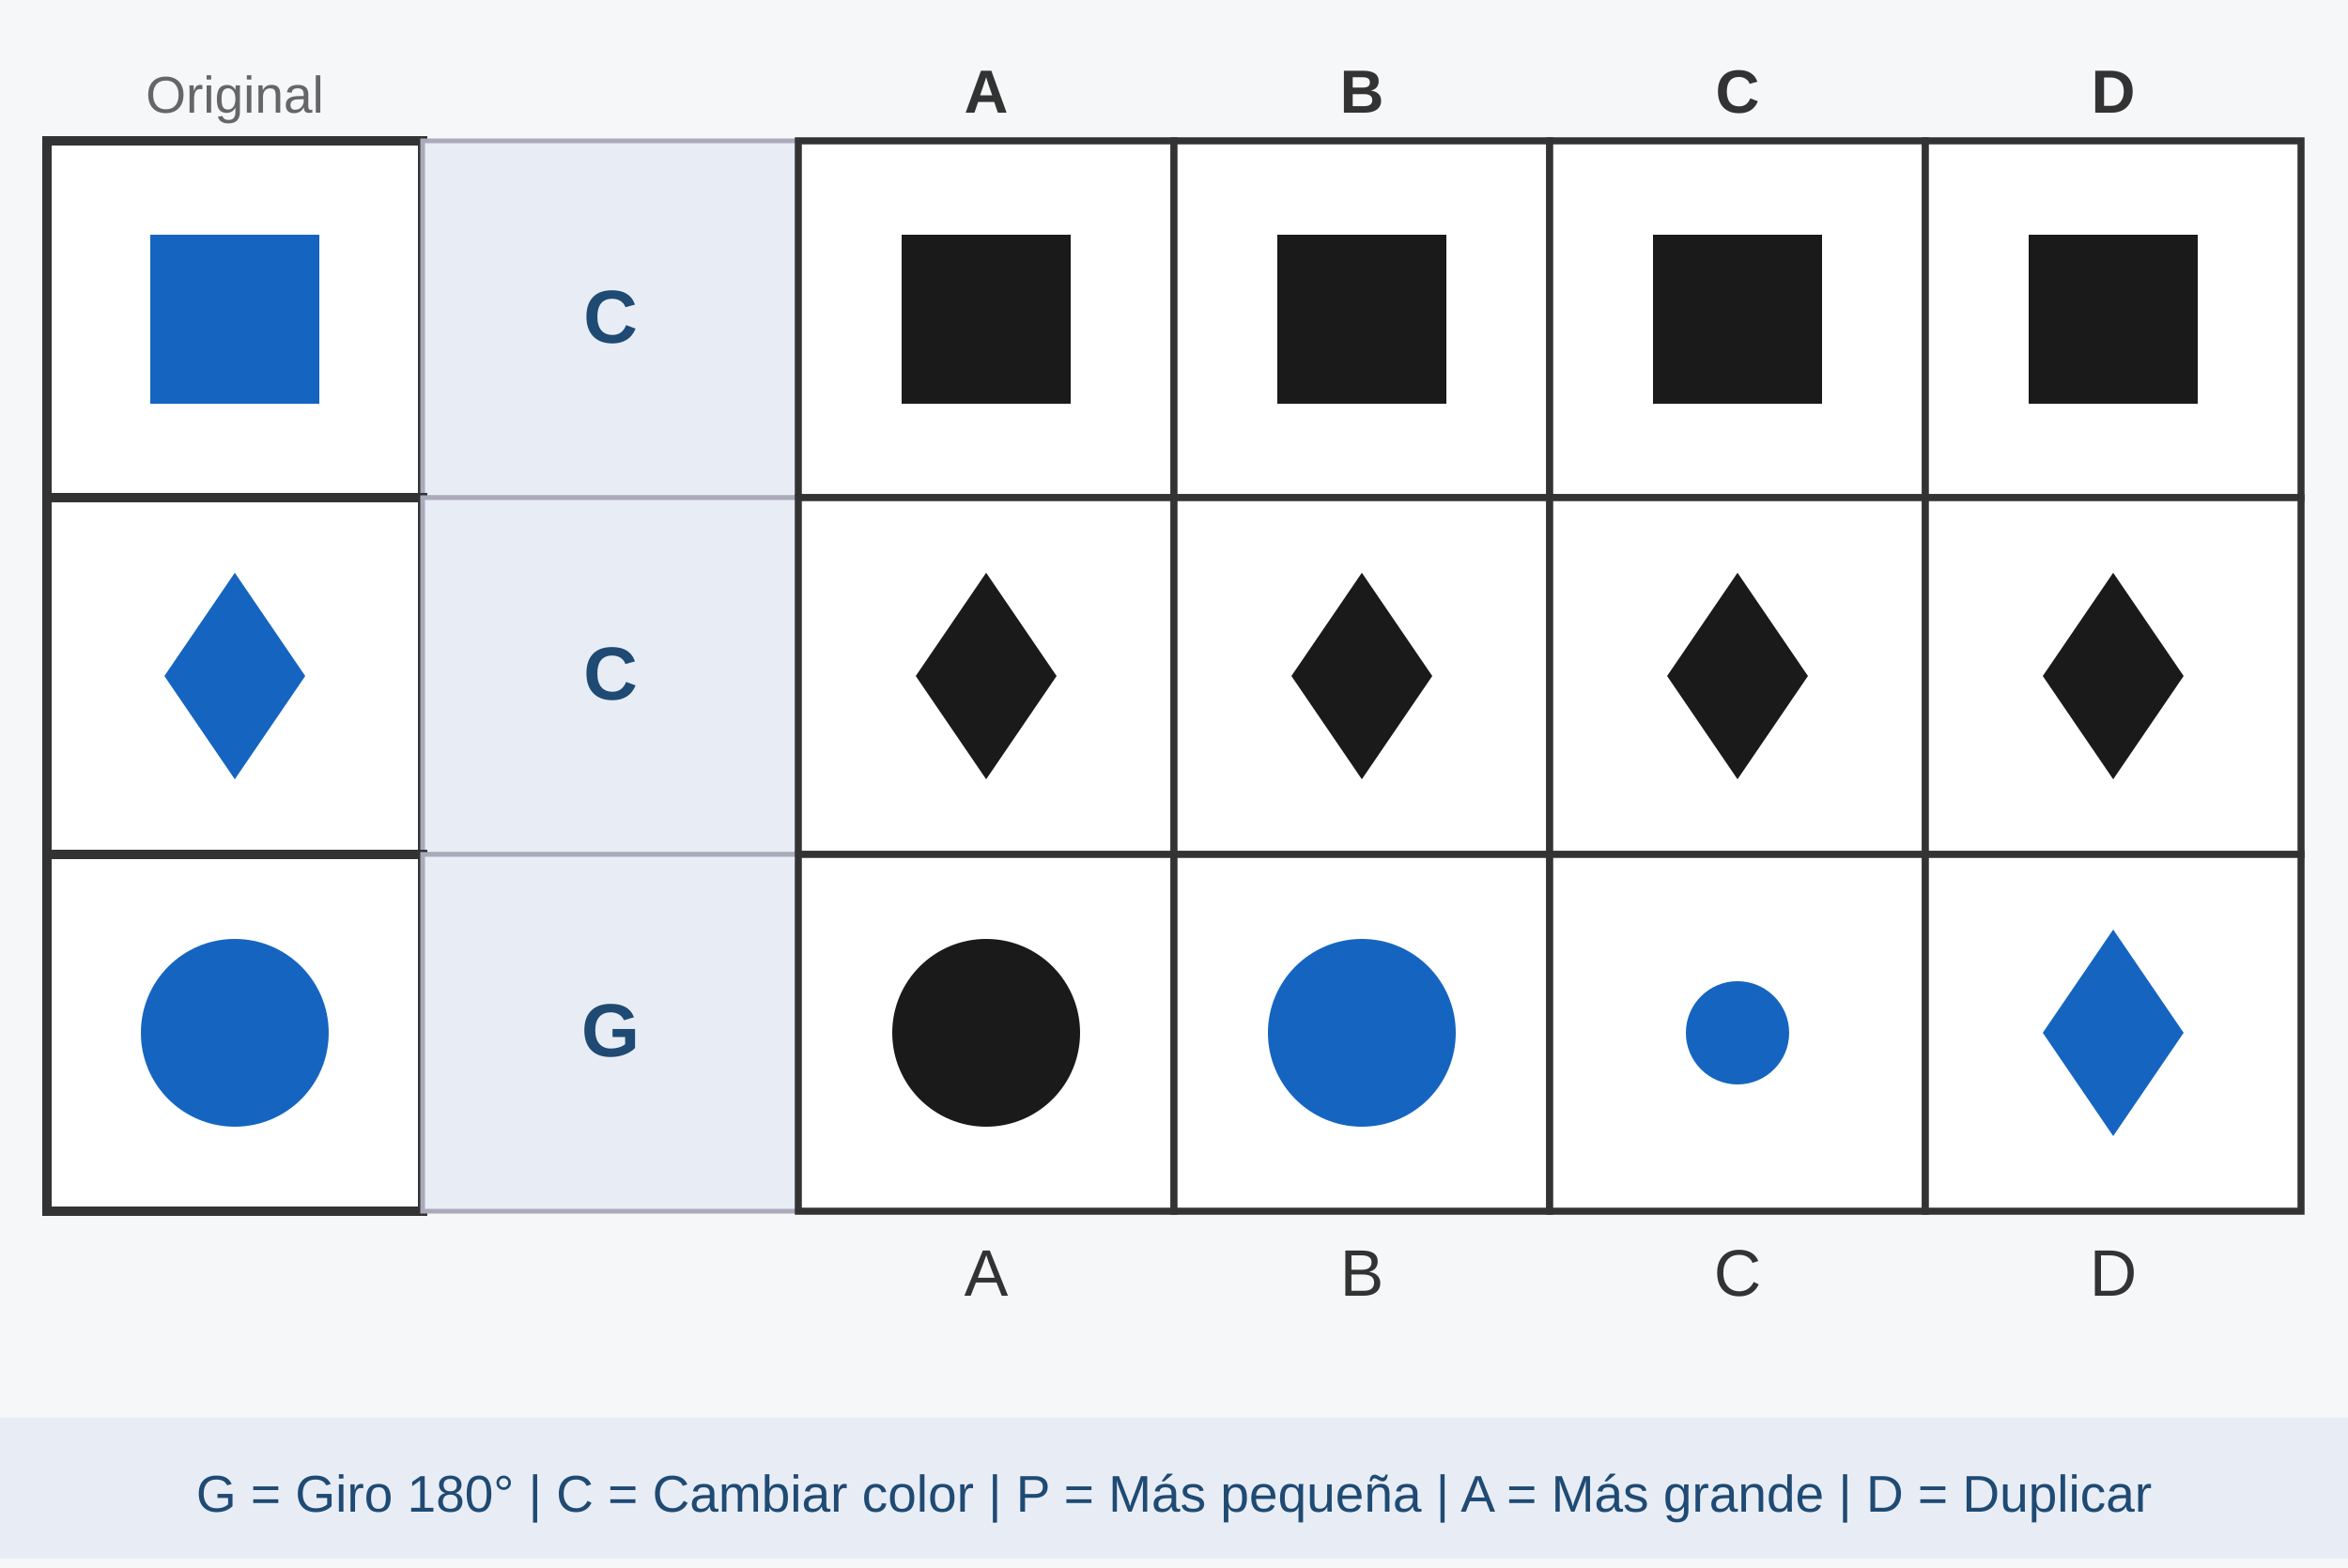
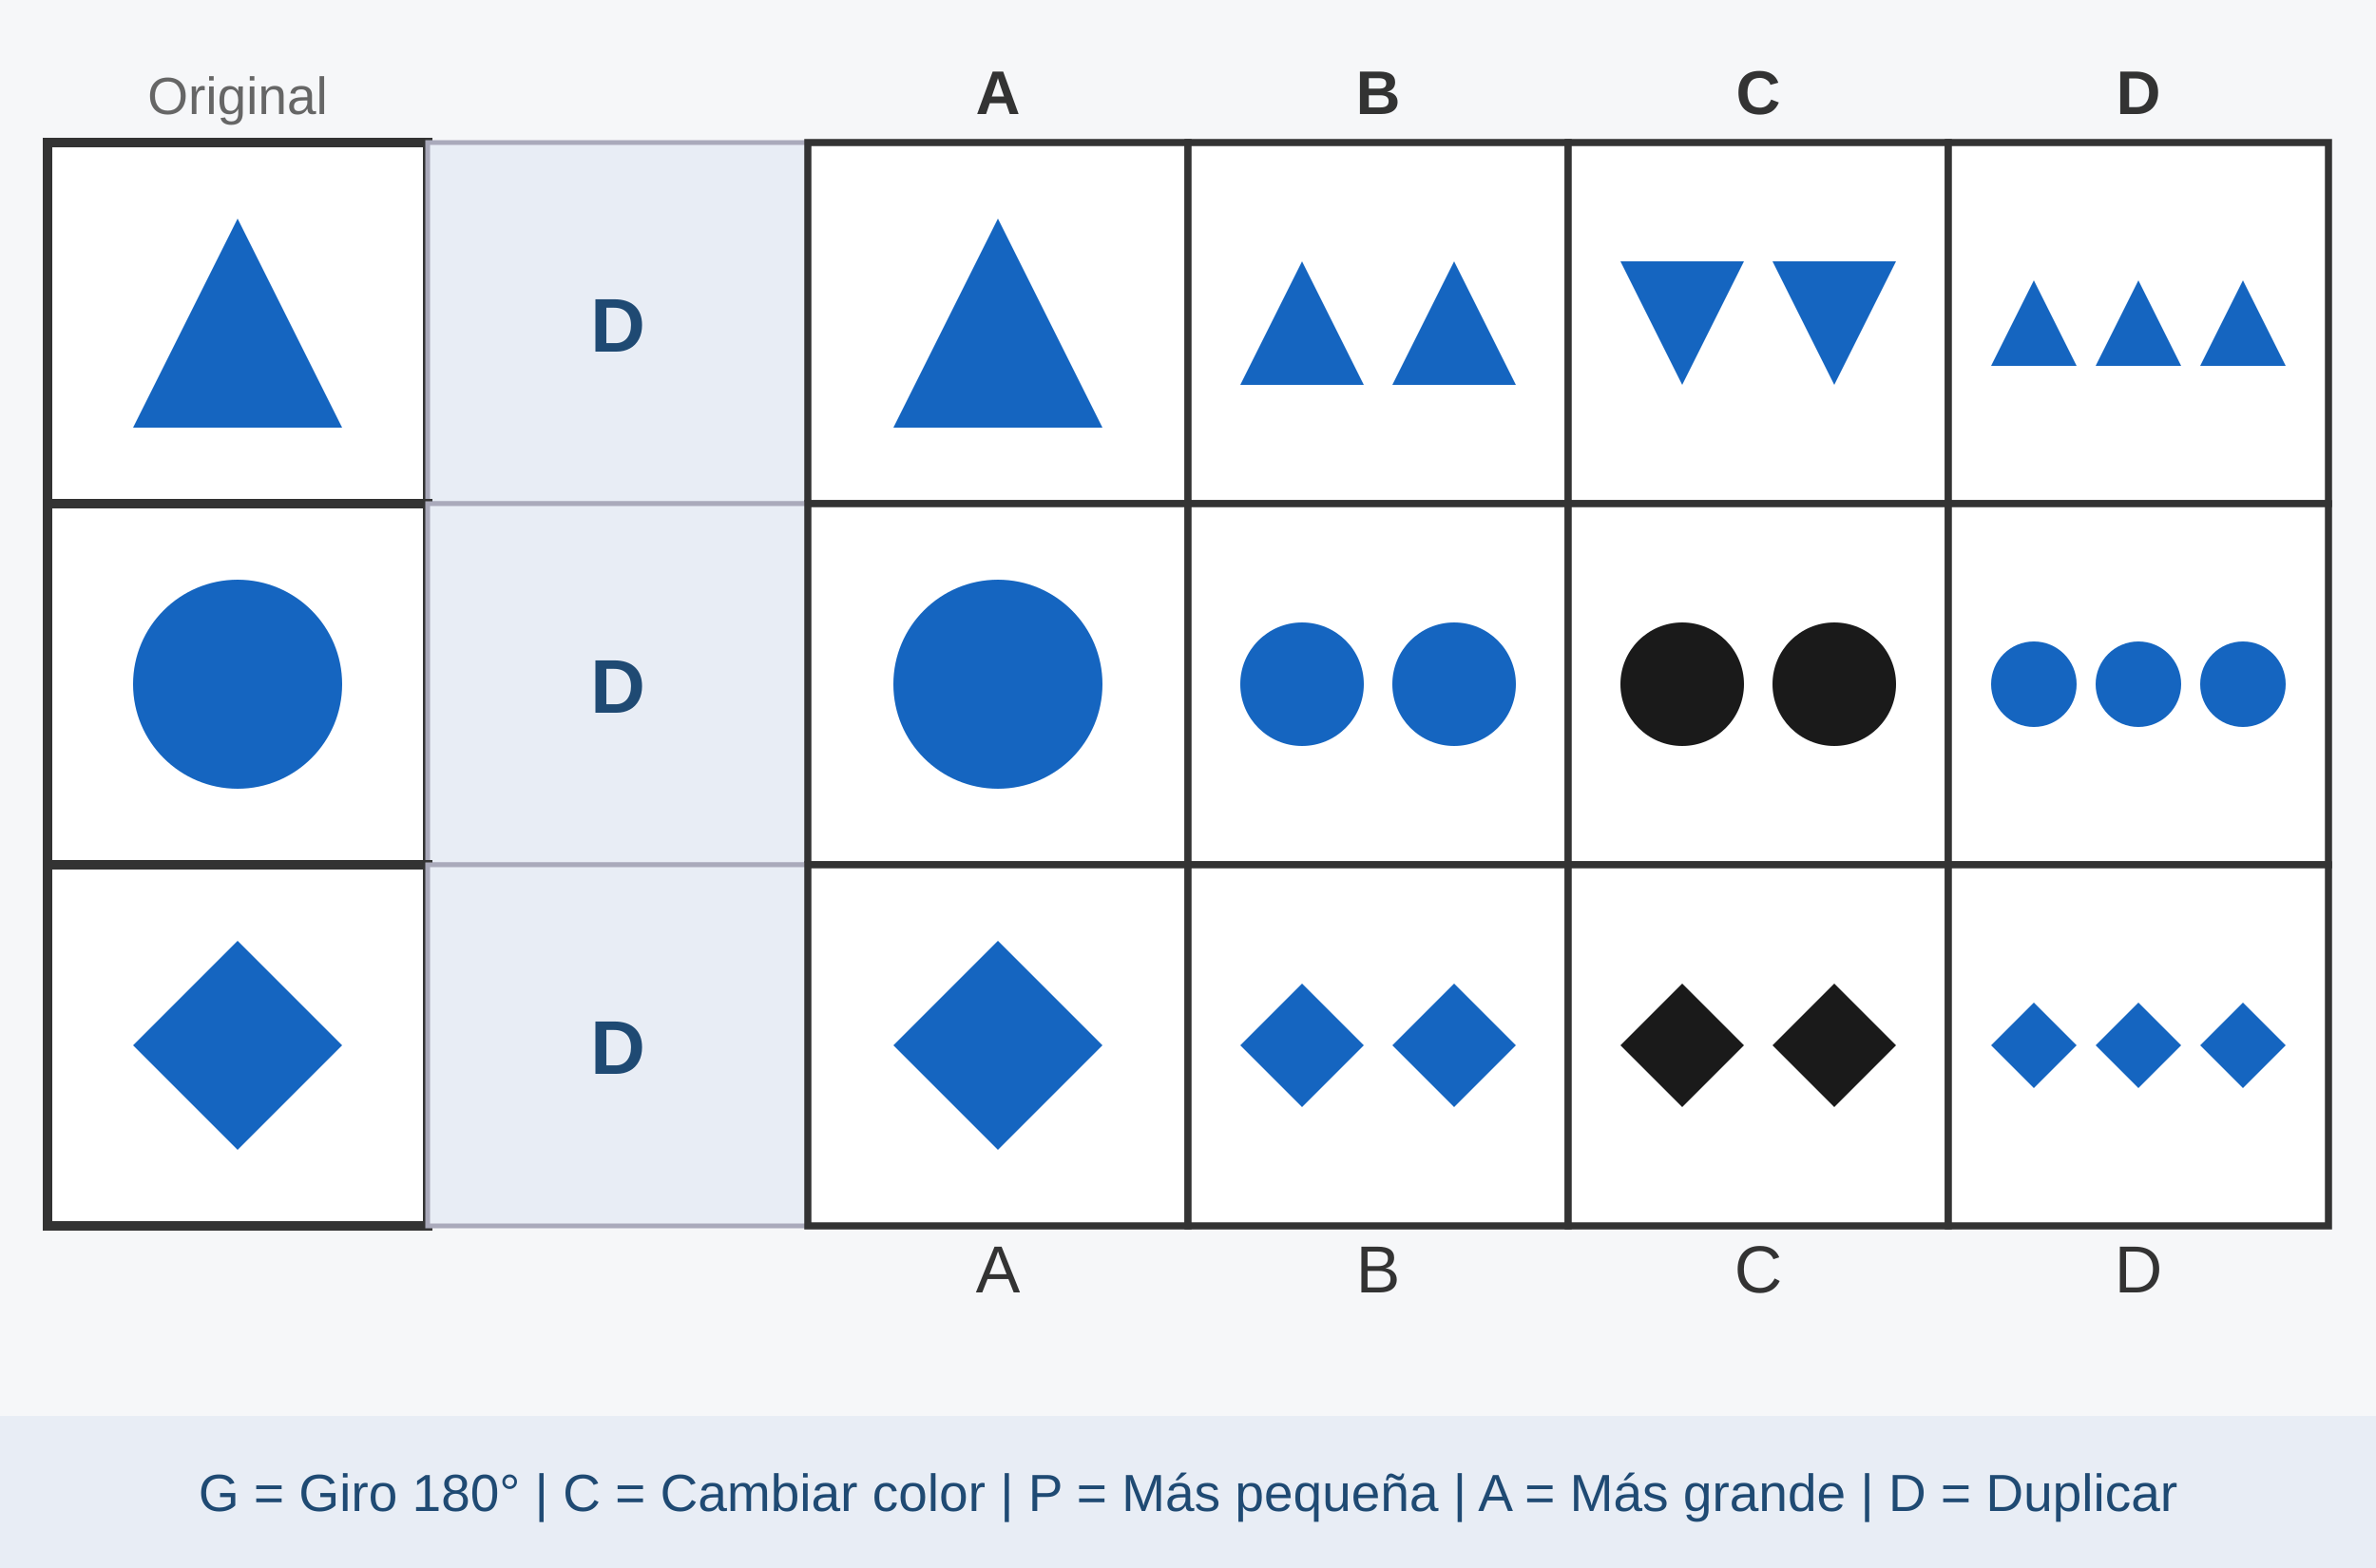
- <svg xmlns="http://www.w3.org/2000/svg" width="500" height="334" viewBox="0 0 500 334" font-family="Arial,sans-serif">
+ <svg xmlns="http://www.w3.org/2000/svg" width="500" height="330" viewBox="0 0 500 330" font-family="Arial,sans-serif">
  <rect width="100%" height="100%" fill="#f6f7f9" />
  <text x="50" y="24" font-size="11" fill="#666" text-anchor="middle">Original</text>
  <text x="210" y="24" font-size="13" font-weight="700" fill="#333" text-anchor="middle">A</text>
  <text x="290" y="24" font-size="13" font-weight="700" fill="#333" text-anchor="middle">B</text>
  <text x="370" y="24" font-size="13" font-weight="700" fill="#333" text-anchor="middle">C</text>
  <text x="450" y="24" font-size="13" font-weight="700" fill="#333" text-anchor="middle">D</text>
  <rect x="10" y="30" width="80" height="76" fill="white" stroke="#333" stroke-width="2" />
-   <rect x="32.0" y="50.0" width="36.0" height="36.0" fill="#1565C0" />
+   <polygon points="50.0,46.0 28.0,90.0 72.0,90.0" fill="#1565C0" />
  <rect x="90" y="30" width="80" height="76" fill="#e8edf5" stroke="#aab" stroke-width="1" />
-   <text x="130" y="73" font-size="16" font-weight="700" fill="#1f4a73" text-anchor="middle">C</text>
+   <text x="130" y="74" font-size="16" font-weight="700" fill="#1f4a73" text-anchor="middle">D</text>
  <rect x="170" y="30" width="80" height="76" fill="white" stroke="#333" stroke-width="1.5" />
-   <rect x="192.0" y="50.0" width="36.0" height="36.0" fill="#1a1a1a" />
+   <polygon points="210.0,46.0 188.0,90.0 232.0,90.0" fill="#1565C0" />
  <rect x="250" y="30" width="80" height="76" fill="white" stroke="#333" stroke-width="1.5" />
-   <rect x="272.0" y="50.0" width="36.0" height="36.0" fill="#1a1a1a" />
+   <polygon points="274.0,55.0 261.0,81.0 287.0,81.0" fill="#1565C0" />
+   <polygon points="306.0,55.0 293.0,81.0 319.0,81.0" fill="#1565C0" />
  <rect x="330" y="30" width="80" height="76" fill="white" stroke="#333" stroke-width="1.5" />
-   <rect x="352.0" y="50.0" width="36.0" height="36.0" fill="#1a1a1a" />
+   <polygon points="354.0,81.0 341.0,55.0 367.0,55.0" fill="#1565C0" />
+   <polygon points="386.0,81.0 373.0,55.0 399.0,55.0" fill="#1565C0" />
  <rect x="410" y="30" width="80" height="76" fill="white" stroke="#333" stroke-width="1.5" />
-   <rect x="432.0" y="50.0" width="36.0" height="36.0" fill="#1a1a1a" />
+   <polygon points="428.0,59.0 419.0,77.0 437.0,77.0" fill="#1565C0" />
+   <polygon points="450.0,59.0 441.0,77.0 459.0,77.0" fill="#1565C0" />
+   <polygon points="472.0,59.0 463.0,77.0 481.0,77.0" fill="#1565C0" />
  <rect x="10" y="106" width="80" height="76" fill="white" stroke="#333" stroke-width="2" />
-   <polygon points="50.0,122.0 65.0,144.0 50.0,166.0 35.0,144.0" fill="#1565C0" />
+   <circle cx="50.0" cy="144.0" r="22" fill="#1565C0" />
  <rect x="90" y="106" width="80" height="76" fill="#e8edf5" stroke="#aab" stroke-width="1" />
-   <text x="130" y="149" font-size="16" font-weight="700" fill="#1f4a73" text-anchor="middle">C</text>
+   <text x="130" y="150" font-size="16" font-weight="700" fill="#1f4a73" text-anchor="middle">D</text>
  <rect x="170" y="106" width="80" height="76" fill="white" stroke="#333" stroke-width="1.5" />
-   <polygon points="210.0,122.0 225.0,144.0 210.0,166.0 195.0,144.0" fill="#1a1a1a" />
+   <circle cx="210.0" cy="144.0" r="22" fill="#1565C0" />
  <rect x="250" y="106" width="80" height="76" fill="white" stroke="#333" stroke-width="1.5" />
-   <polygon points="290.0,122.0 305.0,144.0 290.0,166.0 275.0,144.0" fill="#1a1a1a" />
+   <circle cx="274.0" cy="144.0" r="13" fill="#1565C0" />
+   <circle cx="306.0" cy="144.0" r="13" fill="#1565C0" />
  <rect x="330" y="106" width="80" height="76" fill="white" stroke="#333" stroke-width="1.5" />
-   <polygon points="370.0,122.0 385.0,144.0 370.0,166.0 355.0,144.0" fill="#1a1a1a" />
+   <circle cx="354.0" cy="144.0" r="13" fill="#1a1a1a" />
+   <circle cx="386.0" cy="144.0" r="13" fill="#1a1a1a" />
  <rect x="410" y="106" width="80" height="76" fill="white" stroke="#333" stroke-width="1.5" />
-   <polygon points="450.0,122.0 465.0,144.0 450.0,166.0 435.0,144.0" fill="#1a1a1a" />
+   <circle cx="428.0" cy="144.0" r="9" fill="#1565C0" />
+   <circle cx="450.0" cy="144.0" r="9" fill="#1565C0" />
+   <circle cx="472.0" cy="144.0" r="9" fill="#1565C0" />
  <rect x="10" y="182" width="80" height="76" fill="white" stroke="#333" stroke-width="2" />
-   <circle cx="50.0" cy="220.0" r="20.0" fill="#1565C0" />
+   <polygon points="50.0,198.0 72.0,220.0 50.0,242.0 28.0,220.0" fill="#1565C0" />
  <rect x="90" y="182" width="80" height="76" fill="#e8edf5" stroke="#aab" stroke-width="1" />
-   <text x="130" y="225" font-size="16" font-weight="700" fill="#1f4a73" text-anchor="middle">G</text>
+   <text x="130" y="226" font-size="16" font-weight="700" fill="#1f4a73" text-anchor="middle">D</text>
  <rect x="170" y="182" width="80" height="76" fill="white" stroke="#333" stroke-width="1.5" />
-   <circle cx="210.0" cy="220.0" r="20.0" fill="#1a1a1a" />
+   <polygon points="210.0,198.0 232.0,220.0 210.0,242.0 188.0,220.0" fill="#1565C0" />
  <rect x="250" y="182" width="80" height="76" fill="white" stroke="#333" stroke-width="1.5" />
-   <circle cx="290.0" cy="220.0" r="20.0" fill="#1565C0" />
+   <polygon points="274.0,207.0 287.0,220.0 274.0,233.0 261.0,220.0" fill="#1565C0" />
+   <polygon points="306.0,207.0 319.0,220.0 306.0,233.0 293.0,220.0" fill="#1565C0" />
  <rect x="330" y="182" width="80" height="76" fill="white" stroke="#333" stroke-width="1.5" />
-   <circle cx="370.0" cy="220.0" r="11.0" fill="#1565C0" />
+   <polygon points="354.0,207.0 367.0,220.0 354.0,233.0 341.0,220.0" fill="#1a1a1a" />
+   <polygon points="386.0,207.0 399.0,220.0 386.0,233.0 373.0,220.0" fill="#1a1a1a" />
  <rect x="410" y="182" width="80" height="76" fill="white" stroke="#333" stroke-width="1.5" />
-   <polygon points="450.0,198.0 465.0,220.0 450.0,242.0 435.0,220.0" fill="#1565C0" />
-   <text x="210" y="276" font-size="14" font-weight="normal" fill="#333" text-anchor="middle">A</text>
-   <text x="290" y="276" font-size="14" font-weight="normal" fill="#333" text-anchor="middle">B</text>
-   <text x="370" y="276" font-size="14" font-weight="normal" fill="#333" text-anchor="middle">C</text>
-   <text x="450" y="276" font-size="14" font-weight="normal" fill="#333" text-anchor="middle">D</text>
-   <rect x="0" y="302" width="500" height="30" fill="#e8edf5" />
-   <text x="250" y="322" font-size="11" fill="#1f4a73" text-anchor="middle" font-family="Arial,sans-serif">G = Giro 180°  |  C = Cambiar color  |  P = Más pequeña  |  A = Más grande  |  D = Duplicar</text>
+   <polygon points="428.0,211.0 437.0,220.0 428.0,229.0 419.0,220.0" fill="#1565C0" />
+   <polygon points="450.0,211.0 459.0,220.0 450.0,229.0 441.0,220.0" fill="#1565C0" />
+   <polygon points="472.0,211.0 481.0,220.0 472.0,229.0 463.0,220.0" fill="#1565C0" />
+   <text x="210" y="272" font-size="14" font-weight="normal" fill="#333" text-anchor="middle">A</text>
+   <text x="290" y="272" font-size="14" font-weight="normal" fill="#333" text-anchor="middle">B</text>
+   <text x="370" y="272" font-size="14" font-weight="normal" fill="#333" text-anchor="middle">C</text>
+   <text x="450" y="272" font-size="14" font-weight="normal" fill="#333" text-anchor="middle">D</text>
+   <rect x="0" y="298" width="500" height="32" fill="#e8edf5" />
+   <text x="250" y="318" font-size="11" fill="#1f4a73" text-anchor="middle" font-family="Arial,sans-serif">G = Giro 180°  |  C = Cambiar color  |  P = Más pequeña  |  A = Más grande  |  D = Duplicar</text>
</svg>
